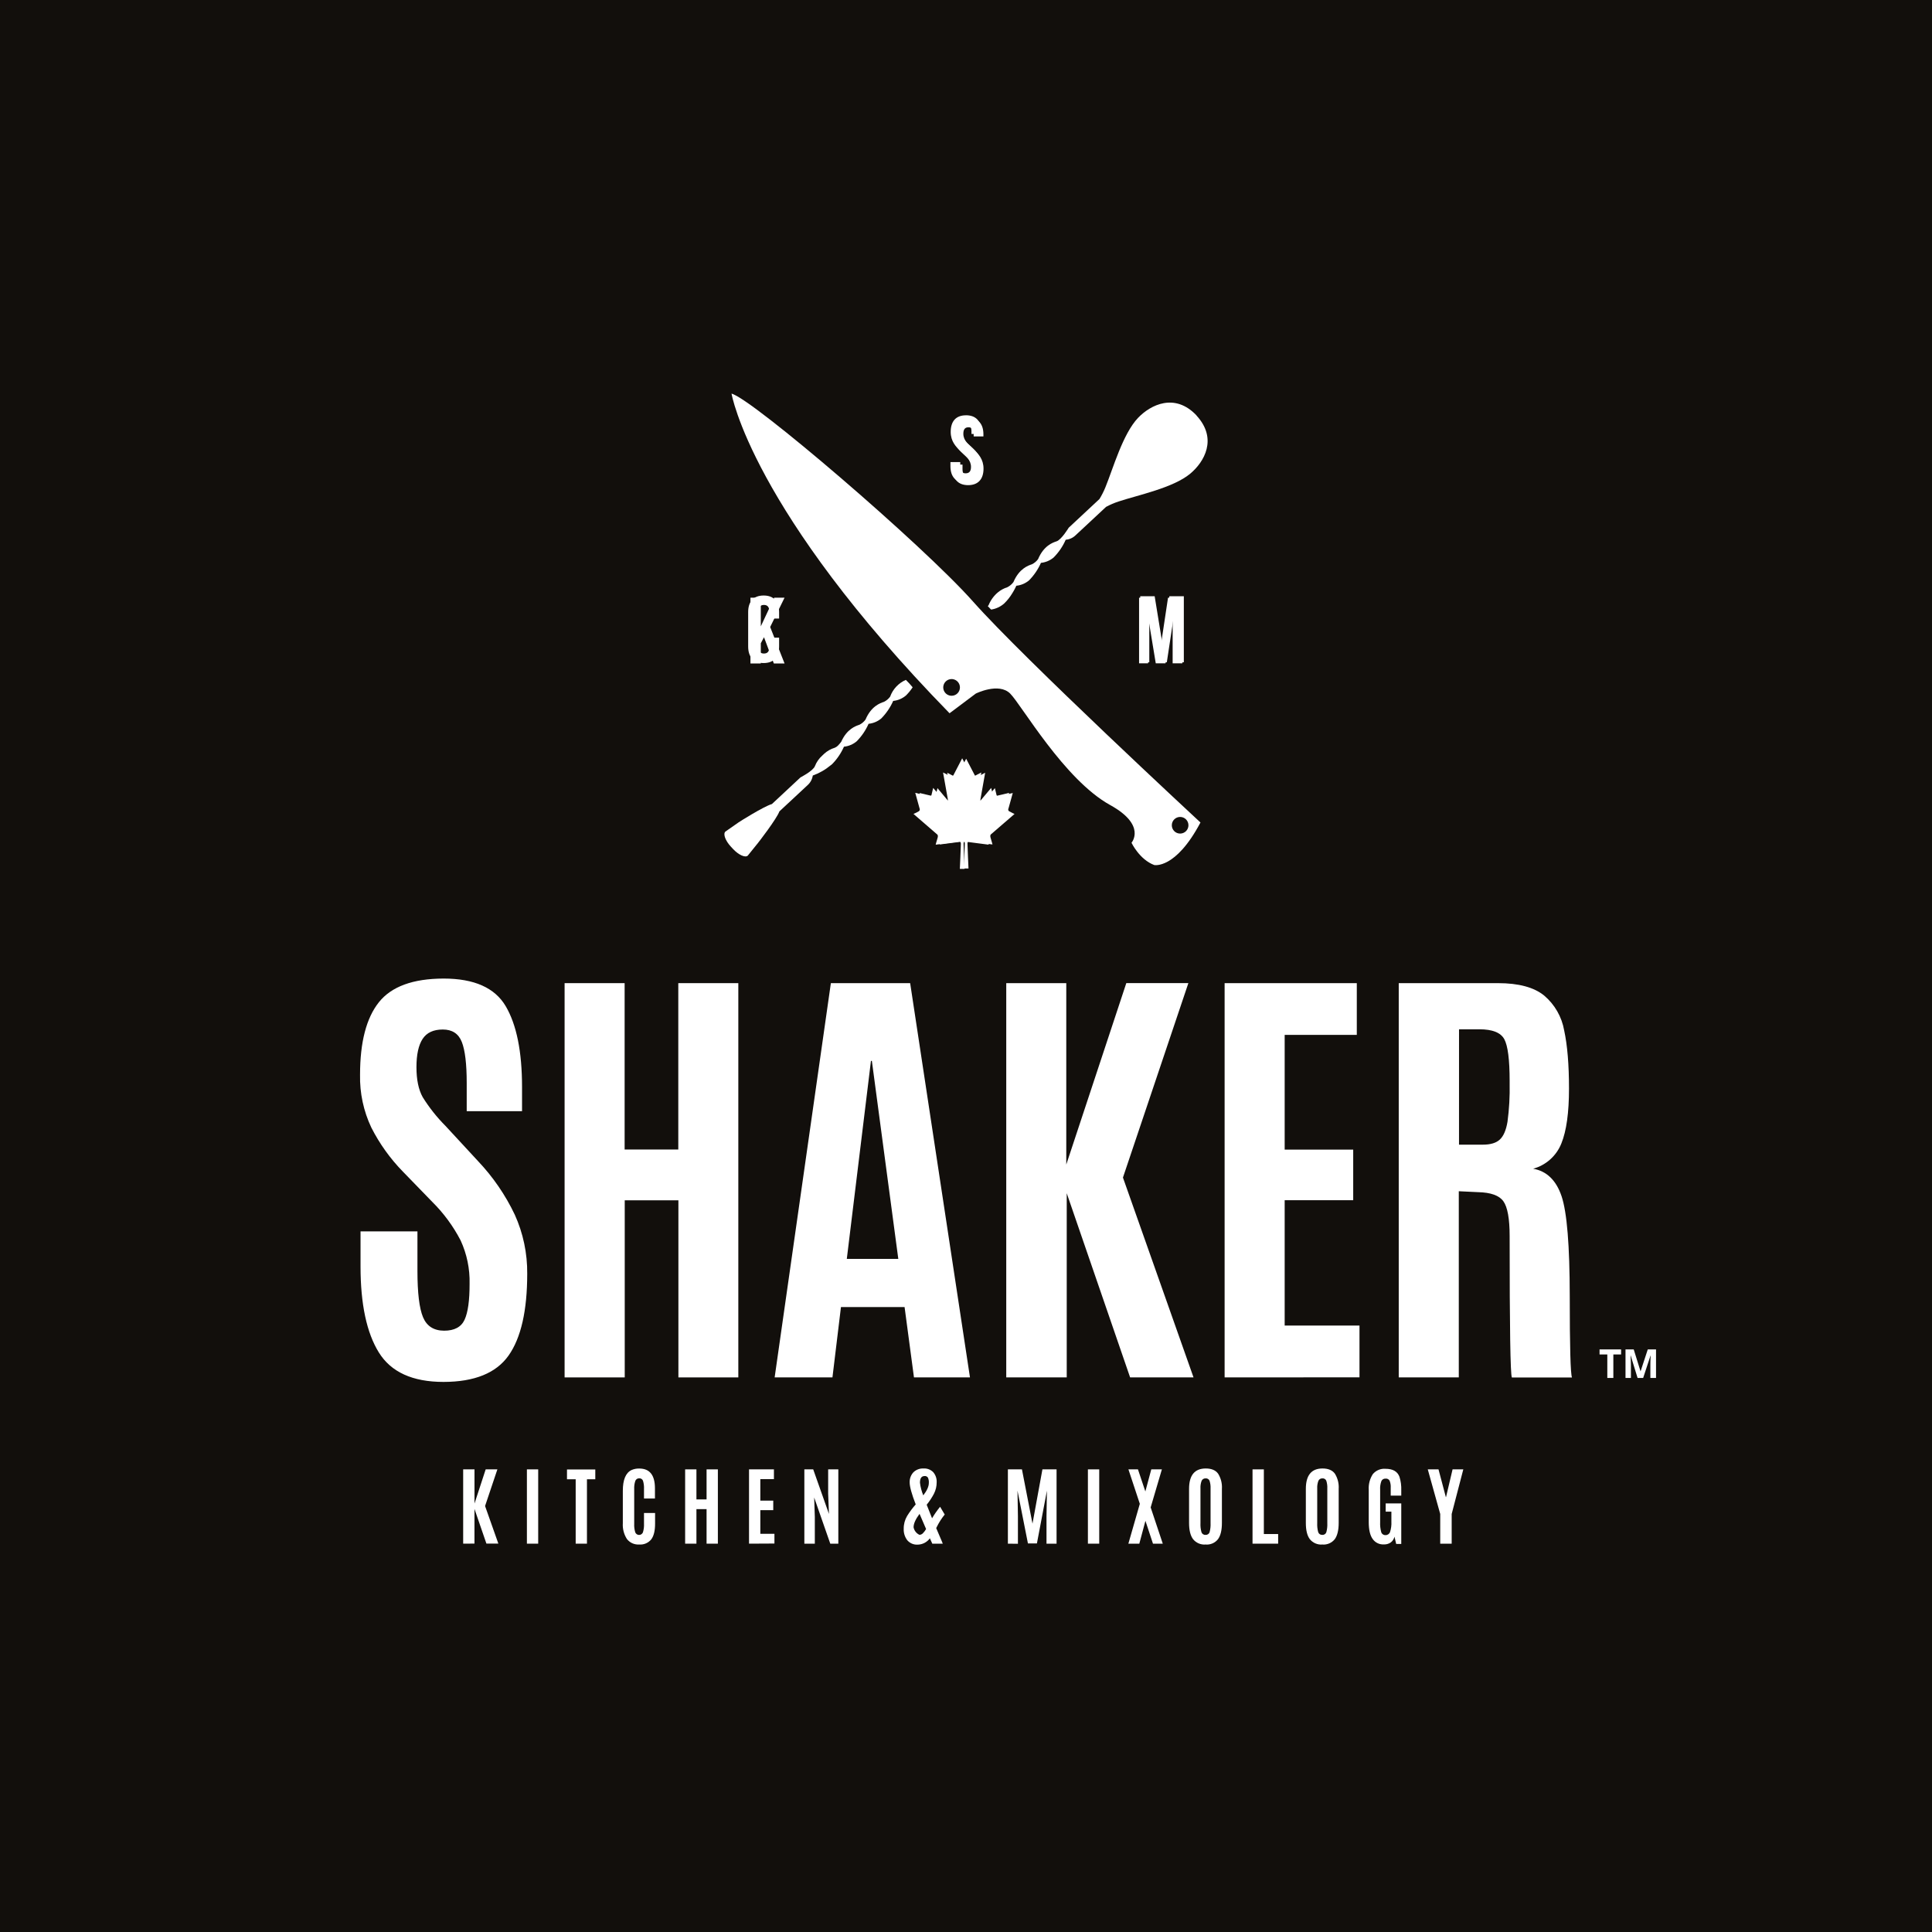
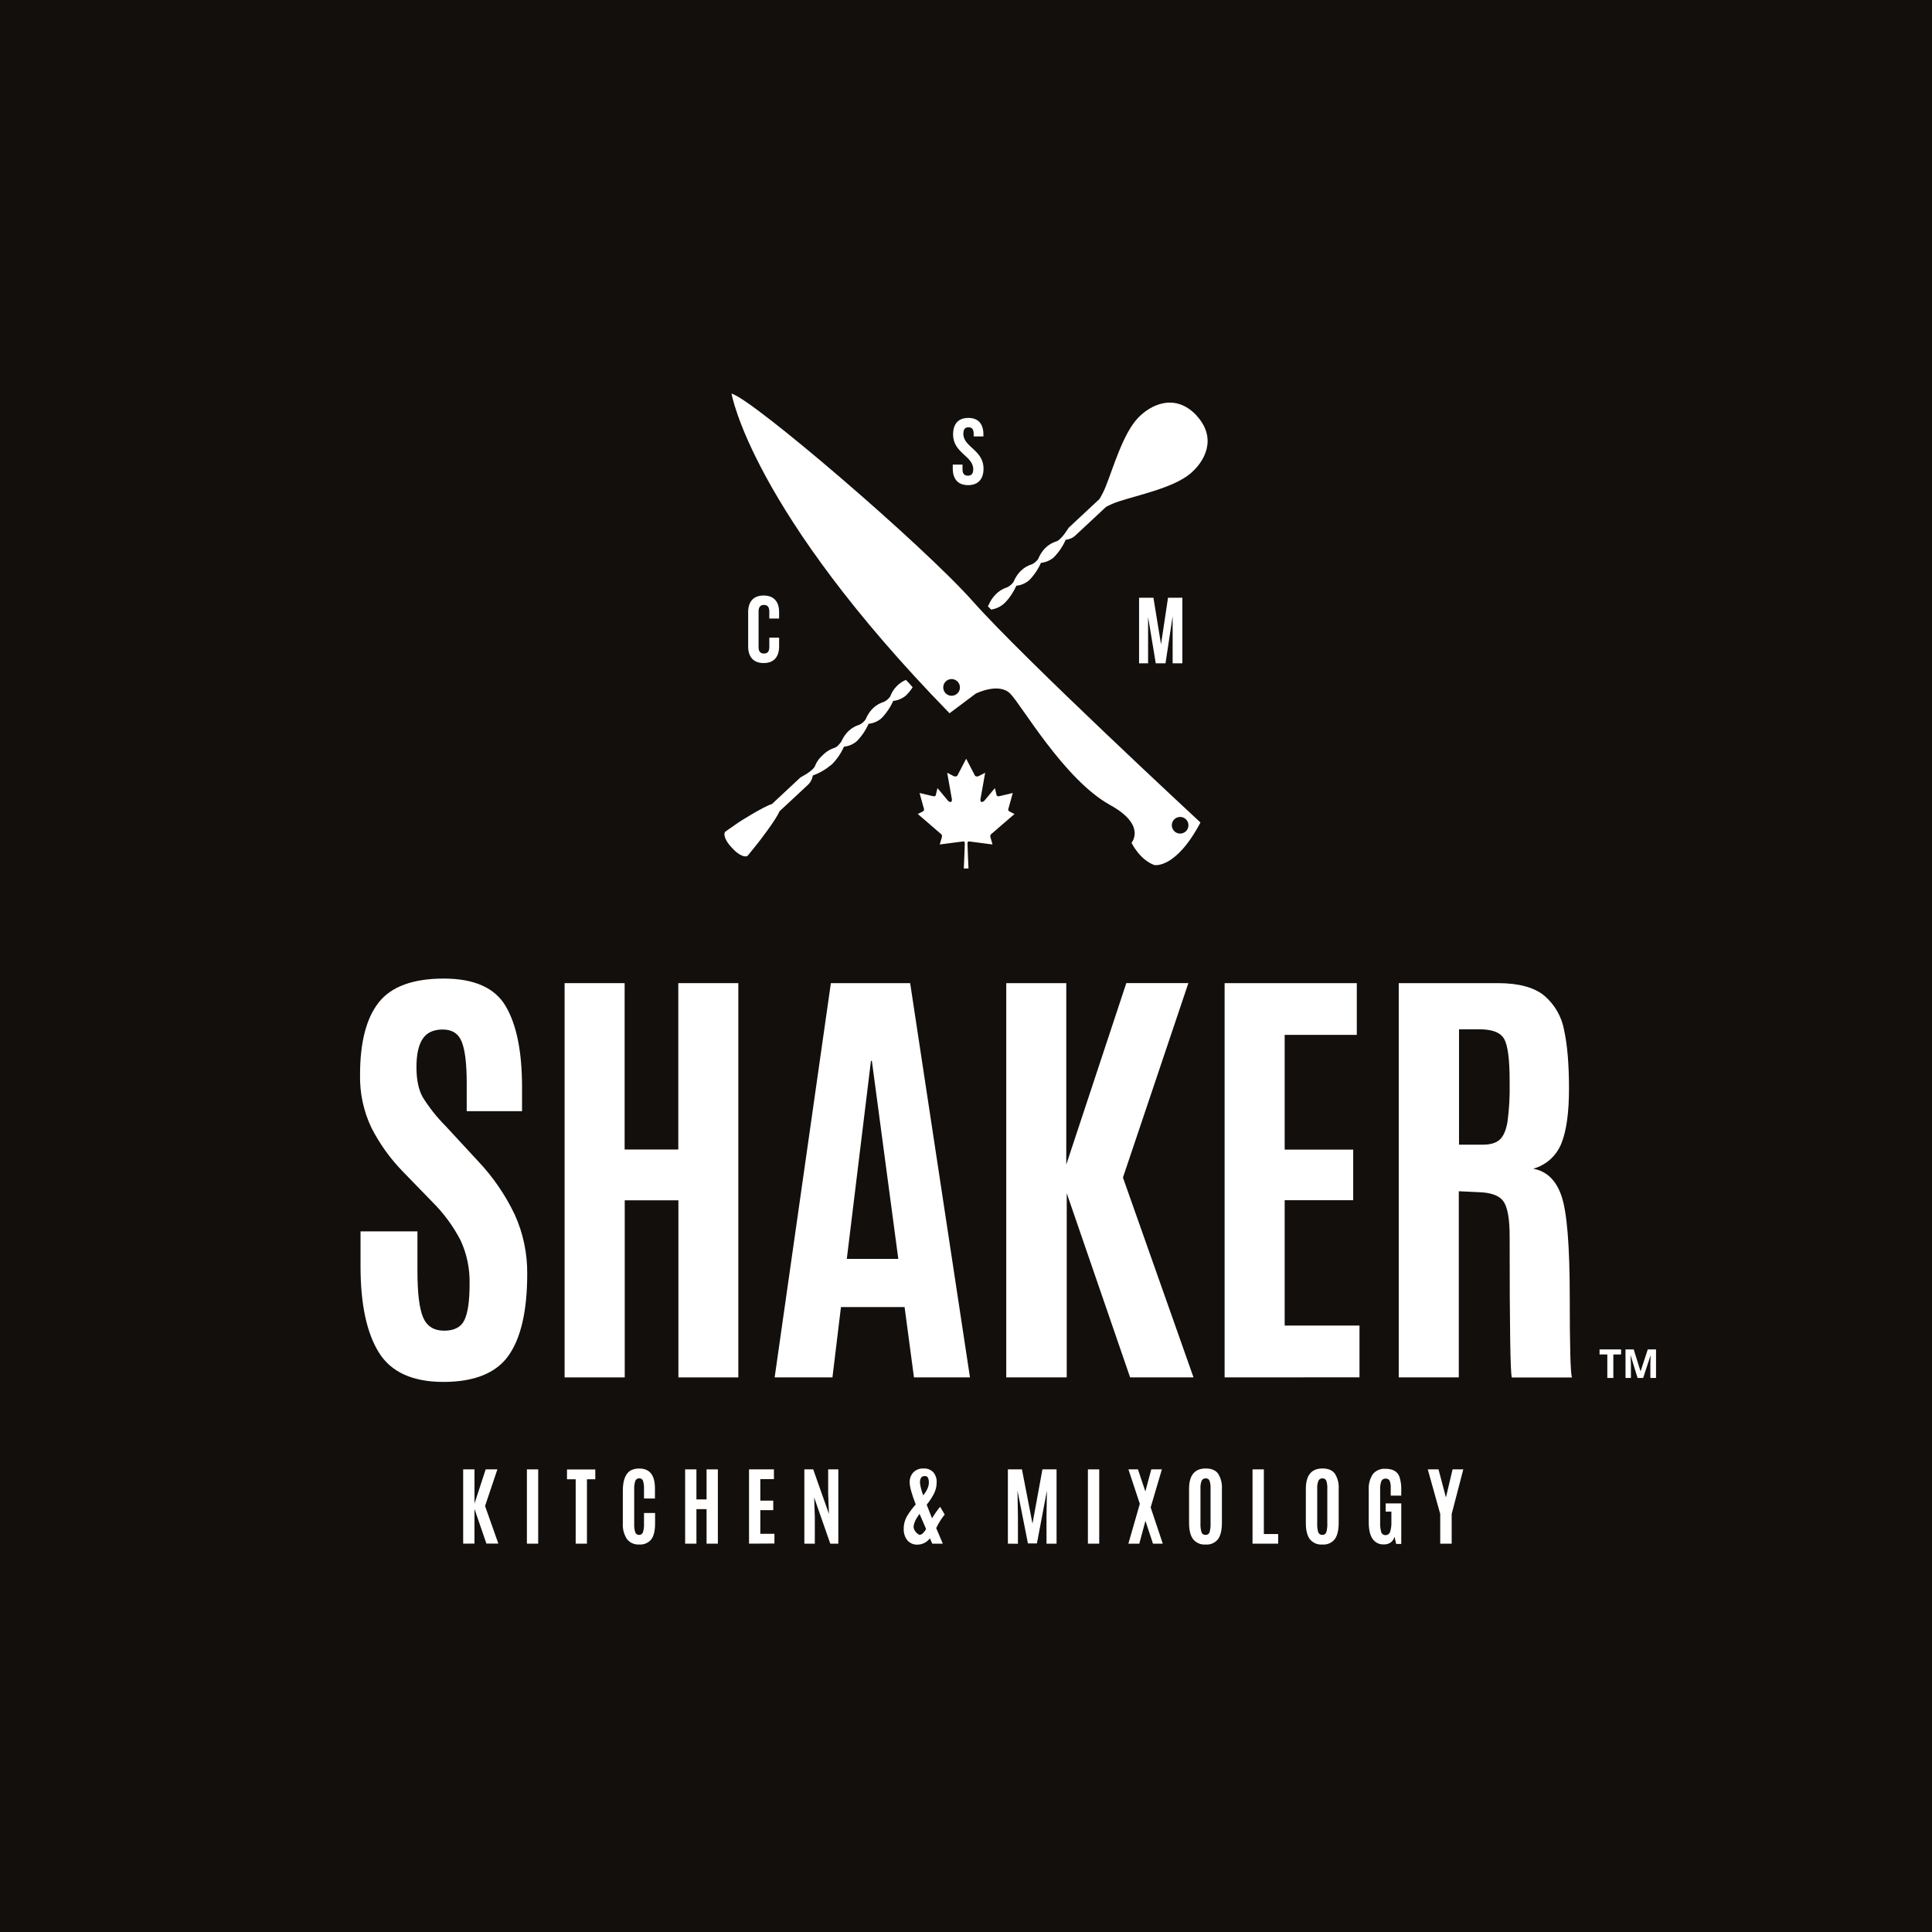
<svg xmlns="http://www.w3.org/2000/svg" viewBox="0 0 720 720">
  <defs>
    <style>.cls-1{fill:#120f0c;}.cls-2,.cls-3{fill:#fff;}.cls-3{font-size:14.9px;font-family:Antonio-Bold, Antonio Bold;font-weight:700;}</style>
  </defs>
  <g id="Layer_2" data-name="Layer 2">
    <g id="Calque_1" data-name="Calque 1">
      <rect class="cls-1" width="720" height="720" />
      <path class="cls-2" d="M134.36,472v-13.1h21.21v14.77q0,12.27,2.09,17.24t7.84,5q5.76,0,7.64-4.09T175,478.42a36.56,36.56,0,0,0-3.34-16.15,57.51,57.51,0,0,0-10.6-14.4l-10.86-11.19a66.81,66.81,0,0,1-11.81-16.45,43.83,43.83,0,0,1-4.21-19.7q0-18.19,7-27t24.13-8.85q17.1,0,23.16,10.31T194.55,405v9.1H173.93V403.62q0-10.68-1.83-15.32T165,383.67q-5.22,0-7.51,3.51t-2.29,10.52q0,7,2.33,11.18A60.35,60.35,0,0,0,166,419.57l12.11,13.1a77.23,77.23,0,0,1,13.73,20,52.18,52.18,0,0,1,4.64,22q0,20.63-6.93,30.47T165.29,515q-17.32,0-24.12-11T134.36,472Z" />
      <path class="cls-2" d="M210.41,513.32V366.39h22.37v62h20v-62h22.37V513.32H252.82v-66h-20v66Z" />
      <path class="cls-2" d="M288.69,513.32l20.95-146.93h29.55l22.29,146.93H340.61l-3.5-26.22H313.4l-3.17,26.22Zm46.08-44.17-9.85-73.79h-.34l-9,73.79Z" />
      <path class="cls-2" d="M375,513.32V366.39h22.37V434l22.37-67.62h23.13l-24.38,72.46,26.3,74.47H421.16l-23.62-68.63v68.63Z" />
      <path class="cls-2" d="M456.38,513.32V366.39h49.26v19.28H478.76v42.75H504.3v18.86H478.76V494h27.88v19.29Z" />
      <path class="cls-2" d="M550.82,444.28l-7.17-.34v69.38H521.27V366.39h37q11.52,0,17.2,4.63A22,22,0,0,1,582.92,384q1.8,8.31,1.8,21.71t-2.84,20.41a15.83,15.83,0,0,1-10.52,9.43q7.59,1.33,10.6,10.27T585,483q0,28.26.83,30.35H563.43q-.84-1.68-.83-52.68c0-6.51-.79-10.84-2.34-13S555.56,444.39,550.82,444.28Zm-7.09-17.7h8.93q4.26,0,6.3-1.92c1.37-1.28,2.31-3.48,2.84-6.6a92.81,92.81,0,0,0,.8-14.27v-.92q0-11.94-2-15.61t-9.26-3.67h-7.6Z" />
      <path class="cls-2" d="M172.61,575.28V547.59h4.22v12.74L181,547.59h4.36l-4.59,13.66,4.95,14h-4.45l-4.45-12.93v12.93Z" />
      <path class="cls-2" d="M196.36,575.28V547.59h4.21v27.69Z" />
      <path class="cls-2" d="M214.54,575.28v-24H211.3v-3.65h10.55v3.65h-3.11v24Z" />
      <path class="cls-2" d="M242.71,573.67a5.23,5.23,0,0,1-4.5,1.92,5.32,5.32,0,0,1-4.58-2.05,9.77,9.77,0,0,1-1.52-5.91V555.57q0-6.18,3.24-7.73a6.68,6.68,0,0,1,2.89-.56q5.83,0,5.84,7.36v3.81H240v-3.54a9.13,9.13,0,0,0-.37-3.06,1.37,1.37,0,0,0-1.41-.92,1.47,1.47,0,0,0-1.47,1,8.3,8.3,0,0,0-.4,3v12.93a9.33,9.33,0,0,0,.39,3.2,1.54,1.54,0,0,0,2.86,0,9.41,9.41,0,0,0,.4-3.22v-4h4.13v3.92C244.14,570.4,243.67,572.38,242.71,573.67Z" />
      <path class="cls-2" d="M255.33,575.28V547.59h4.21v11.2h3.78v-11.2h4.21v27.69h-4.21V562.41h-3.78v12.87Z" />
      <path class="cls-2" d="M279.14,575.28V547.59h9.28v3.64h-5.07v8h4.82v3.56h-4.82v8.81h5.26v3.63Z" />
      <path class="cls-2" d="M299.76,575.28V547.59h3.3l5.87,16.61-.3-7.55v-9.06h3.79v27.69h-3l-6-17.2.24,7.27v9.93Z" />
      <path class="cls-2" d="M341.26,560.65q-2.25-5.82-2.25-8.17a5.27,5.27,0,0,1,1.37-3.78,5,5,0,0,1,3.78-1.44,4.65,4.65,0,0,1,3.65,1.4,5.37,5.37,0,0,1,1.26,3.74,9.31,9.31,0,0,1-1,4.24,24.67,24.67,0,0,1-2.72,4.13q.67,1.79,2,5.05a34.05,34.05,0,0,1,3-4.29l1.72,2.89a24.24,24.24,0,0,0-3,4.71l-.18.34c.39.95.88,2.08,1.45,3.4s.92,2.13,1,2.41h-3.9c-.14-.34-.44-1-.9-2a5.76,5.76,0,0,1-4.52,2.36,4.74,4.74,0,0,1-3.89-1.62,6.52,6.52,0,0,1-1.34-4.29,9.08,9.08,0,0,1,1.26-4.76A31.66,31.66,0,0,1,341.26,560.65Zm1.43,3.52c-1.49,2-2.23,3.66-2.23,5a3.88,3.88,0,0,0,2.19,2.81,1.83,1.83,0,0,0,1.24-.53,7.68,7.68,0,0,0,1.24-1.62Q343.89,567,342.69,564.17Zm1.39-6.89q2.07-2.68,2.07-4.62a4.1,4.1,0,0,0-.34-2,1.32,1.32,0,0,0-1.24-.58c-1.16,0-1.73.83-1.73,2.5A18.27,18.27,0,0,0,344.08,557.28Z" />
      <path class="cls-2" d="M375.61,575.28V547.59h5.24l3.93,20.23,3.7-20.23h5.27v27.69H390V565l.16-9.47-3.73,19.66h-3.35l-3.89-19.66.16,9.47v10.32Z" />
      <path class="cls-2" d="M405.43,575.28V547.59h4.22v27.69Z" />
      <path class="cls-2" d="M429.68,575.28l-2.81-8.51-2.28,8.51h-4.08l4.27-14.85-4.25-12.84h3.55l2.76,8.23,2.21-8.23H433l-4.18,14.18,4.51,13.51Z" />
      <path class="cls-2" d="M453.92,573.6a5.31,5.31,0,0,1-4.63,2,5.42,5.42,0,0,1-4.67-2c-1-1.34-1.49-3.35-1.49-6.05V554.87q0-7.61,6.22-7.61,3.21,0,4.61,1.94a9.56,9.56,0,0,1,1.41,5.67v12.67C455.37,570.25,454.89,572.26,453.92,573.6ZM447.75,571a1.47,1.47,0,0,0,1.52,1,1.45,1.45,0,0,0,1.51-1,10.92,10.92,0,0,0,.36-3.37v-12.9a8.16,8.16,0,0,0-.37-2.88,1.42,1.42,0,0,0-1.45-.9,1.54,1.54,0,0,0-1.51.9,7,7,0,0,0-.43,2.86v12.92A10.59,10.59,0,0,0,447.75,571Z" />
      <path class="cls-2" d="M466.78,575.28V547.59H471v24.1h5.33v3.59Z" />
      <path class="cls-2" d="M497.44,573.6a5.34,5.34,0,0,1-4.64,2,5.42,5.42,0,0,1-4.67-2c-1-1.34-1.48-3.35-1.48-6.05V554.87q0-7.61,6.21-7.61,3.21,0,4.62,1.94a9.56,9.56,0,0,1,1.41,5.67v12.67C498.89,570.25,498.4,572.26,497.44,573.6ZM491.26,571a1.48,1.48,0,0,0,1.52,1,1.44,1.44,0,0,0,1.51-1,10.92,10.92,0,0,0,.36-3.37v-12.9a8.16,8.16,0,0,0-.37-2.88,1.41,1.41,0,0,0-1.44-.9,1.53,1.53,0,0,0-1.51.9,7,7,0,0,0-.44,2.86v12.92A10.9,10.9,0,0,0,491.26,571Z" />
      <path class="cls-2" d="M515.65,575.56a4.73,4.73,0,0,1-4.08-2c-1-1.37-1.48-3.48-1.48-6.33v-12a9.67,9.67,0,0,1,1.51-5.85,5.56,5.56,0,0,1,4.77-2c2.72,0,4.44,1,5.18,3a15.15,15.15,0,0,1,.66,5v2h-3.93v-2.9a6.19,6.19,0,0,0-.41-2.67,1.52,1.52,0,0,0-1.51-.77,1.58,1.58,0,0,0-1.56.92,8,8,0,0,0-.46,3.26v12a12.13,12.13,0,0,0,.41,3.8,1.57,1.57,0,0,0,1.6,1.07,1.72,1.72,0,0,0,1.68-1.15,10.72,10.72,0,0,0,.5-3.87v-3.73H516.4v-3.07h5.81v15.12h-1.89l-.64-2.72a3.66,3.66,0,0,1-1.45,2.2A4.29,4.29,0,0,1,515.65,575.56Z" />
      <path class="cls-2" d="M536.73,575.28V564.22l-4.64-16.63h4l2.74,10.35h.06l2.44-10.35h4L541,564.22v11.06Z" />
      <polygon class="cls-2" points="432.68 240.1 435.29 222.75 440.64 222.75 440.64 247.2 437.01 247.2 437.01 229.66 434.35 247.2 430.72 247.2 427.86 229.91 427.86 247.2 424.5 247.2 424.5 222.75 429.85 222.75 432.68 240.1" />
      <path class="cls-2" d="M360.83,155.74c3.74,0,5.66,2.23,5.66,6.14v.77h-3.63v-1c0-1.74-.7-2.41-1.93-2.41s-1.92.67-1.92,2.41c0,5,7.52,6,7.52,13,0,3.91-2,6.15-5.74,6.15s-5.72-2.24-5.72-6.15v-1.5h3.63v1.74c0,1.75.77,2.38,2,2.38s2-.63,2-2.38c0-5-7.51-6-7.51-13,0-3.91,1.93-6.14,5.66-6.14" />
      <path class="cls-2" d="M337.59,253.37a10.8,10.8,0,0,0-5.86,6.25,6.38,6.38,0,0,1-2.28,1.93c-1.42.46-4.78,1.61-6.9,6.62a6.12,6.12,0,0,1-2.28,1.93c-1.39.46-4.66,1.56-6.79,6.37a16.34,16.34,0,0,1-1.2,1.4,3.63,3.63,0,0,1-1.18.79,10.22,10.22,0,0,0-3.94,2.23c-.23.19-.46.43-.69.66a10.21,10.21,0,0,0-2.79,4c-.72,1.78-5.37,4.17-5.37,4.17h0l-10.64,9.92c-3.11.91-12.29,6.72-12.4,6.82l-4.94,3.45c-.94.88,0,3.42,2.09,5.66l.76.82c2.09,2.23,4.56,3.35,5.5,2.47l3.78-4.69c.07-.06,7-9,8-11.79L301,292.57a6,6,0,0,0,1.9-3.55h0a22.09,22.09,0,0,0,6.68-3.83l.14-.11.05,0s0,0,0,0l.13-.15,0,0,.18-.13a22,22,0,0,0,4.44-6.53,8.7,8.7,0,0,0,4.73-2,21.61,21.61,0,0,0,4.44-6.53,8.7,8.7,0,0,0,4.74-2,22.24,22.24,0,0,0,4.44-6.53,8.7,8.7,0,0,0,4.73-2,18.33,18.33,0,0,0,2.52-3.08C339.32,255.13,338.48,254.28,337.59,253.37Z" />
      <path class="cls-2" d="M369.36,227.17a9.47,9.47,0,0,0,4.86-2.26,18.6,18.6,0,0,0,3.06-3.87.56.56,0,0,0,.05-.08c.16-.26.32-.52.47-.79s.14-.27.22-.4l.25-.48c.18-.34.34-.68.49-1a8.75,8.75,0,0,0,4.73-2,21.86,21.86,0,0,0,4.44-6.53,8.67,8.67,0,0,0,4.73-2,21.78,21.78,0,0,0,4.5-6.61h0a6,6,0,0,0,3.67-1.66l11.38-10.6a28.69,28.69,0,0,1,4.66-2c7.23-2.39,20.32-5.07,26.66-10.34,5.22-4.33,10.36-13,2.39-21.67h0l0-.05s0,0,0,0h0c-8.07-8.55-17.1-4-21.78.87-5.71,6-9.3,18.83-12.18,25.88a30.15,30.15,0,0,1-2.22,4.39l-11.47,10.7h0s-2.7,4.48-4.53,5.07c-1.41.46-4.76,1.61-6.88,6.63a6.17,6.17,0,0,1-2.29,1.92c-1.41.47-4.77,1.62-6.89,6.63a6.29,6.29,0,0,1-2.28,1.93,10.27,10.27,0,0,0-3.55,1.94,12.16,12.16,0,0,0-3.44,4.77l-.29.34Z" />
      <path class="cls-2" d="M362.57,224.12c-19-21.37-82.34-75.57-89.95-77.43,0,0,7.33,43.37,81.25,119.12l9.77-7.33s8.56-4.28,12.83,0,20.14,32.09,37.26,41.54c13.65,7.53,7.95,14.05,7.95,14.05s2.94,6.23,8.46,8.3c0,0,7.93,1.73,17.24-15.85,0,0-65.85-61-84.81-82.4m-7.93,35.17a3.11,3.11,0,1,1,3.1-3.1,3.1,3.1,0,0,1-3.1,3.1m85.16,51.36a3.1,3.1,0,1,1,3.1-3.1,3.1,3.1,0,0,1-3.1,3.1" />
      <path class="cls-2" d="M369.42,310.83l8.67-7.49s-1.37-.61-2-1-.22-1.18-.22-1.18l1.56-5.63s-4,.95-5,1.18-1.06-.49-1.06-.49l-.61-2.51-4,4.79s-.65.49-1.07.34-.3-1-.3-1l1.75-9.85s-.65.3-2.13,1.1-1.83-.34-1.83-.34l-3.12-6-3.12,6s-.34,1.14-1.82.34-2.13-1.1-2.13-1.1l1.75,9.85s.11.8-.31,1-1.06-.34-1.06-.34l-4-4.79-.61,2.51s0,.72-1.07.49-5-1.18-5-1.18l1.56,5.63s.38.8-.23,1.18-2,1-2,1l8.68,7.49s.61.27.22,1.45-.68,2.43-.68,2.43l8.75-1.14s.57-.15.57.84-.38,9.24-.38,9.24h1.75s-.38-8.25-.38-9.24.57-.84.57-.84l8.75,1.14s-.31-1.25-.69-2.43S369.42,310.83,369.42,310.83Z" />
-       <path class="cls-2" d="M284.72,237.48l-1.19,2.24v7.53h-3.86V222.74h3.86v10.68l5-10.68h3.85l-5.36,10.93,5.36,13.58h-4Z" />
      <path class="cls-2" d="M290.35,237.64v3.27c0,3.94-2,6.19-5.76,6.19s-5.77-2.25-5.77-6.19V228.12c0-3.94,2-6.19,5.77-6.19s5.76,2.25,5.76,6.19v2.39H286.7v-2.64c0-1.76-.78-2.43-2-2.43s-2,.67-2,2.43v13.29c0,1.76.78,2.39,2,2.39s2-.63,2-2.39v-3.52Z" />
-       <polygon class="cls-2" points="433.16 239.68 435.79 222.21 441.18 222.21 441.18 246.82 437.52 246.82 437.52 229.17 434.84 246.82 431.19 246.82 428.31 229.42 428.31 246.82 424.93 246.82 424.93 222.21 430.31 222.21 433.16 239.68" />
-       <path class="cls-2" d="M360,154.76c3.77,0,5.7,2.25,5.7,6.18v.78h-3.66v-1c0-1.76-.7-2.43-1.93-2.43s-1.94.67-1.94,2.43c0,5.06,7.57,6,7.57,13,0,3.94-2,6.19-5.77,6.19s-5.77-2.25-5.77-6.19v-1.51h3.66V174c0,1.76.77,2.39,2,2.39s2-.63,2-2.39c0-5.06-7.56-6-7.56-13.05,0-3.93,1.93-6.18,5.69-6.18" />
-       <path class="cls-2" d="M368,310.88l8.73-7.55s-1.38-.61-2-1-.23-1.19-.23-1.19l1.57-5.67s-4,1-5,1.19-1.07-.5-1.07-.5l-.62-2.53-4.06,4.83s-.65.5-1.07.34-.3-1-.3-1l1.76-9.92s-.65.31-2.15,1.11-1.84-.34-1.84-.34l-3.14-6.06-3.14,6.06s-.34,1.15-1.84.34-2.15-1.11-2.15-1.11l1.77,9.92s.11.81-.31,1-1.07-.34-1.07-.34l-4.07-4.83-.61,2.53s0,.73-1.07.5-5-1.19-5-1.19l1.57,5.67s.38.8-.23,1.19-2,1-2,1l8.73,7.55s.62.27.23,1.46-.69,2.45-.69,2.45l8.82-1.15s.57-.15.57.84-.38,9.32-.38,9.32h1.76s-.38-8.32-.38-9.32.57-.84.57-.84l8.81,1.15s-.3-1.26-.68-2.45S368,310.88,368,310.88Z" />
      <text class="cls-3" transform="translate(595.81 513.53)">TM</text>
    </g>
  </g>
</svg>
